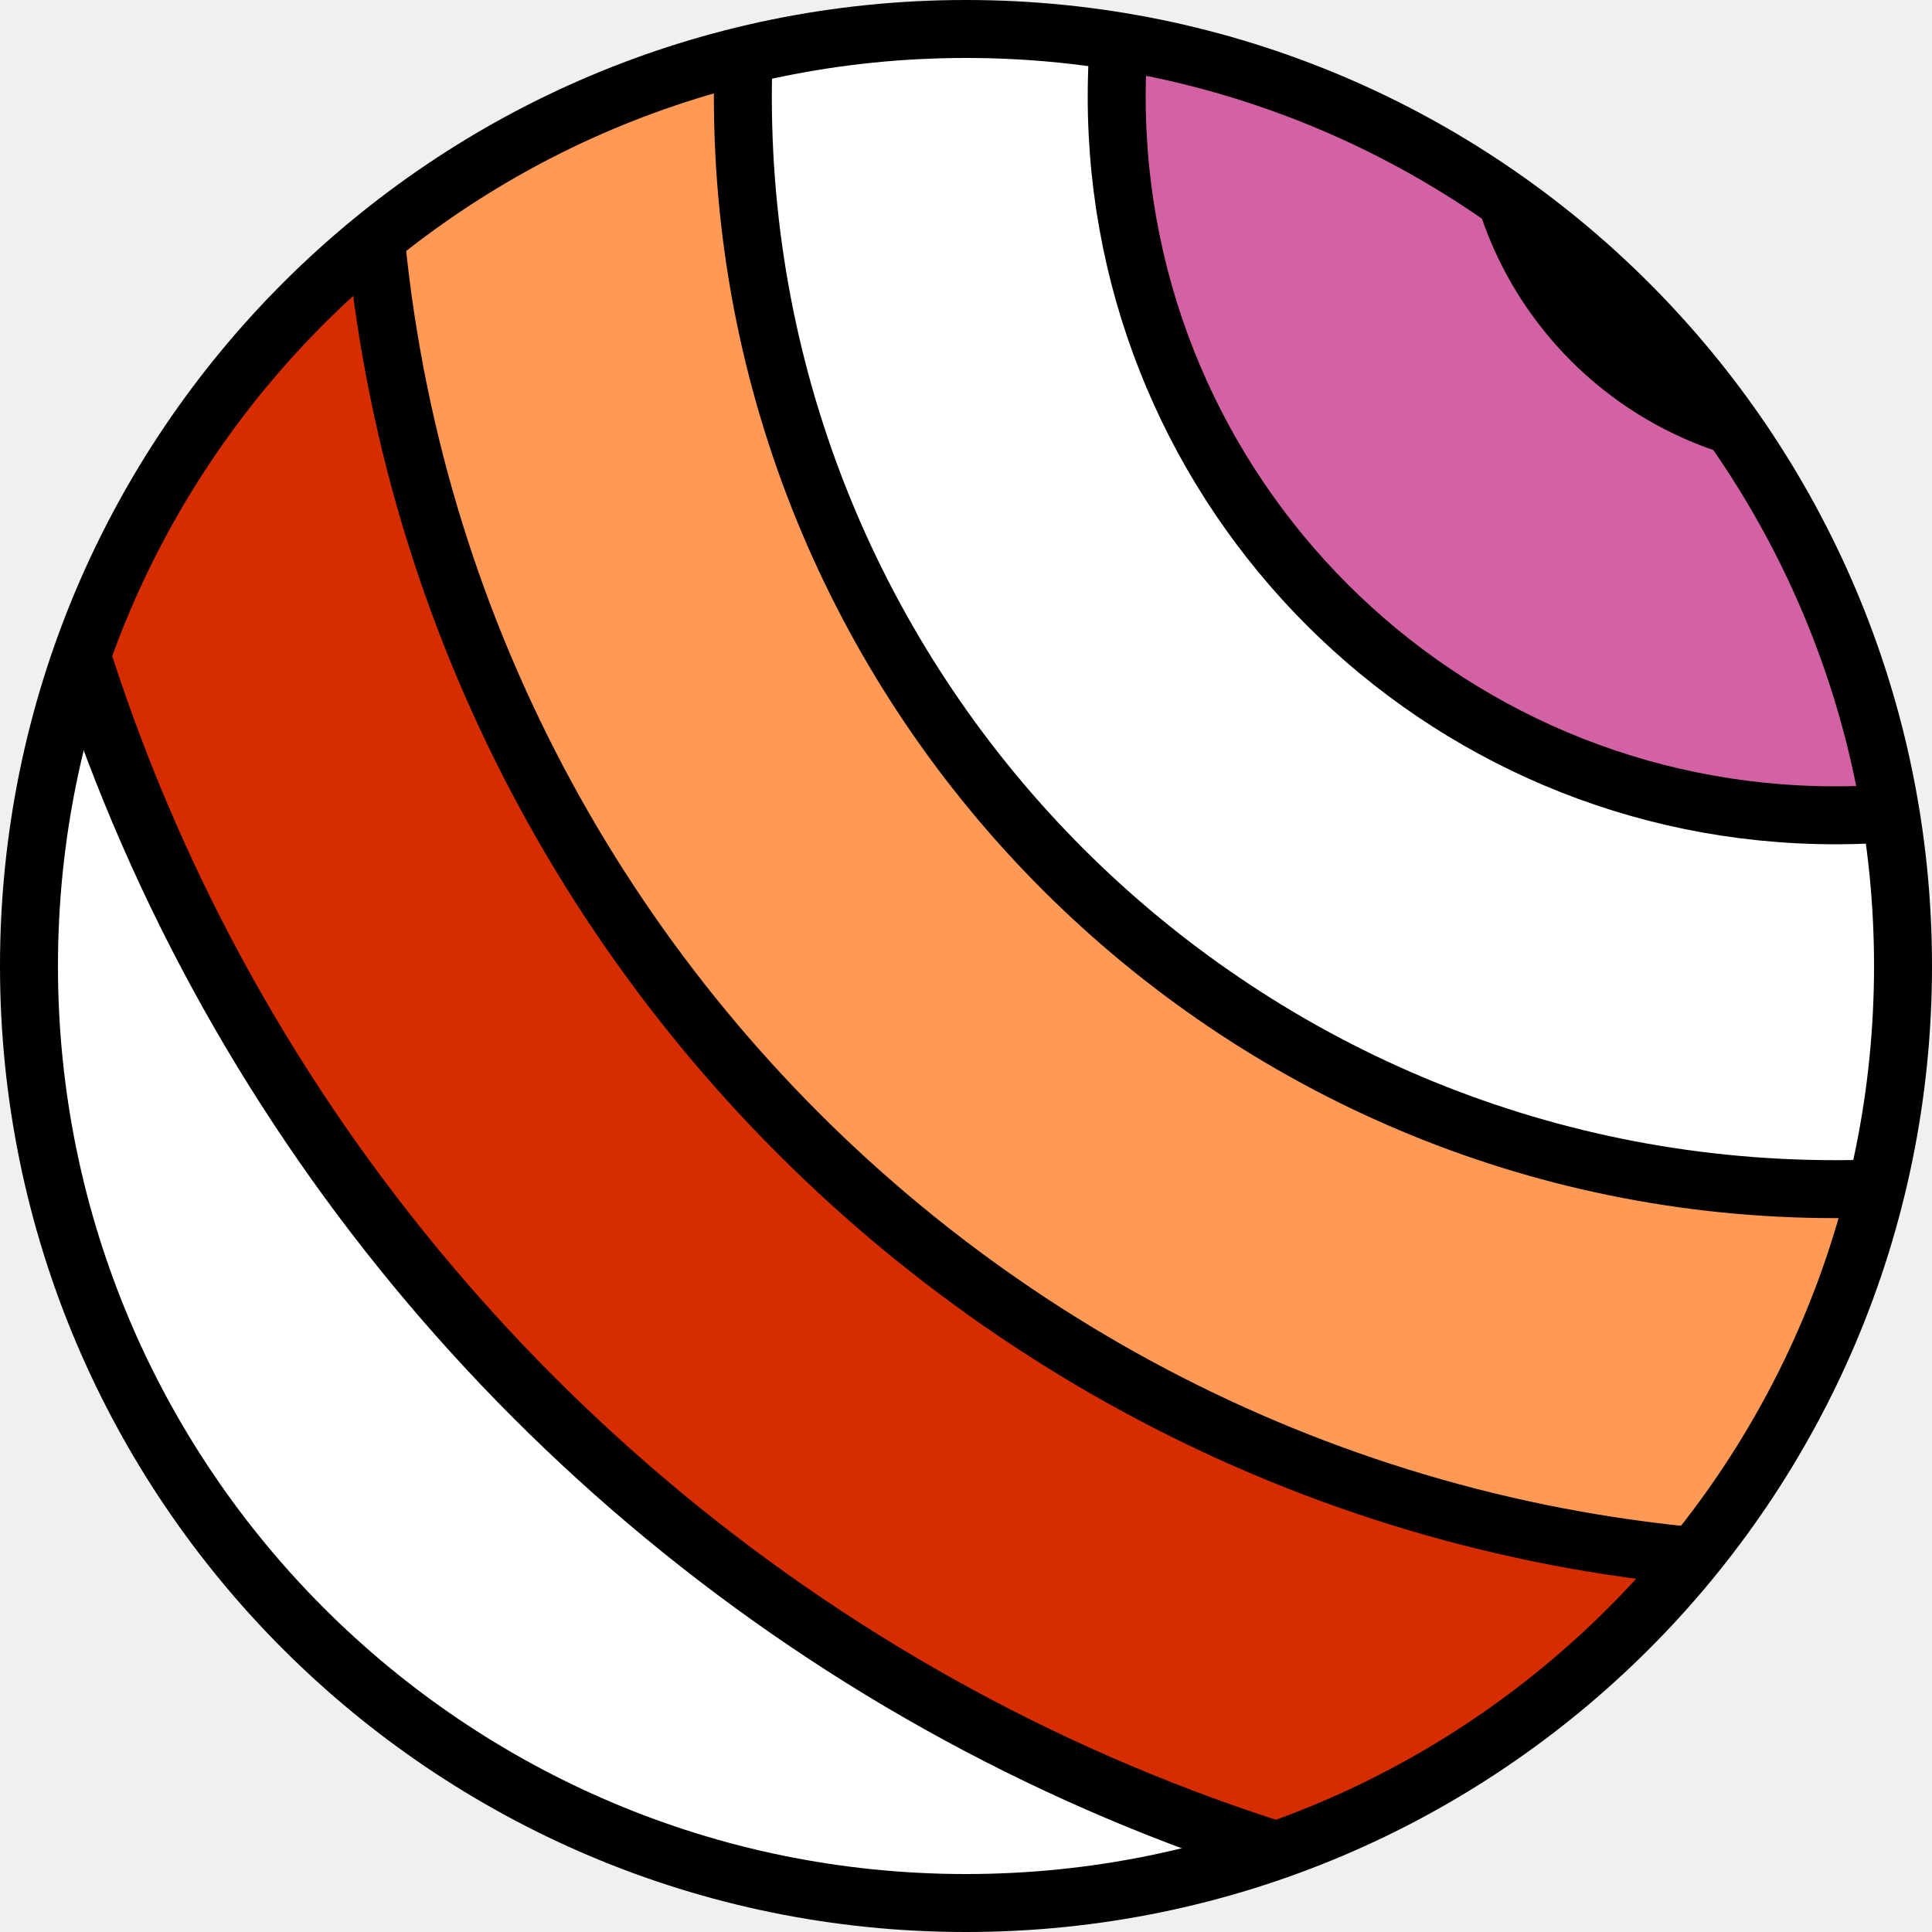
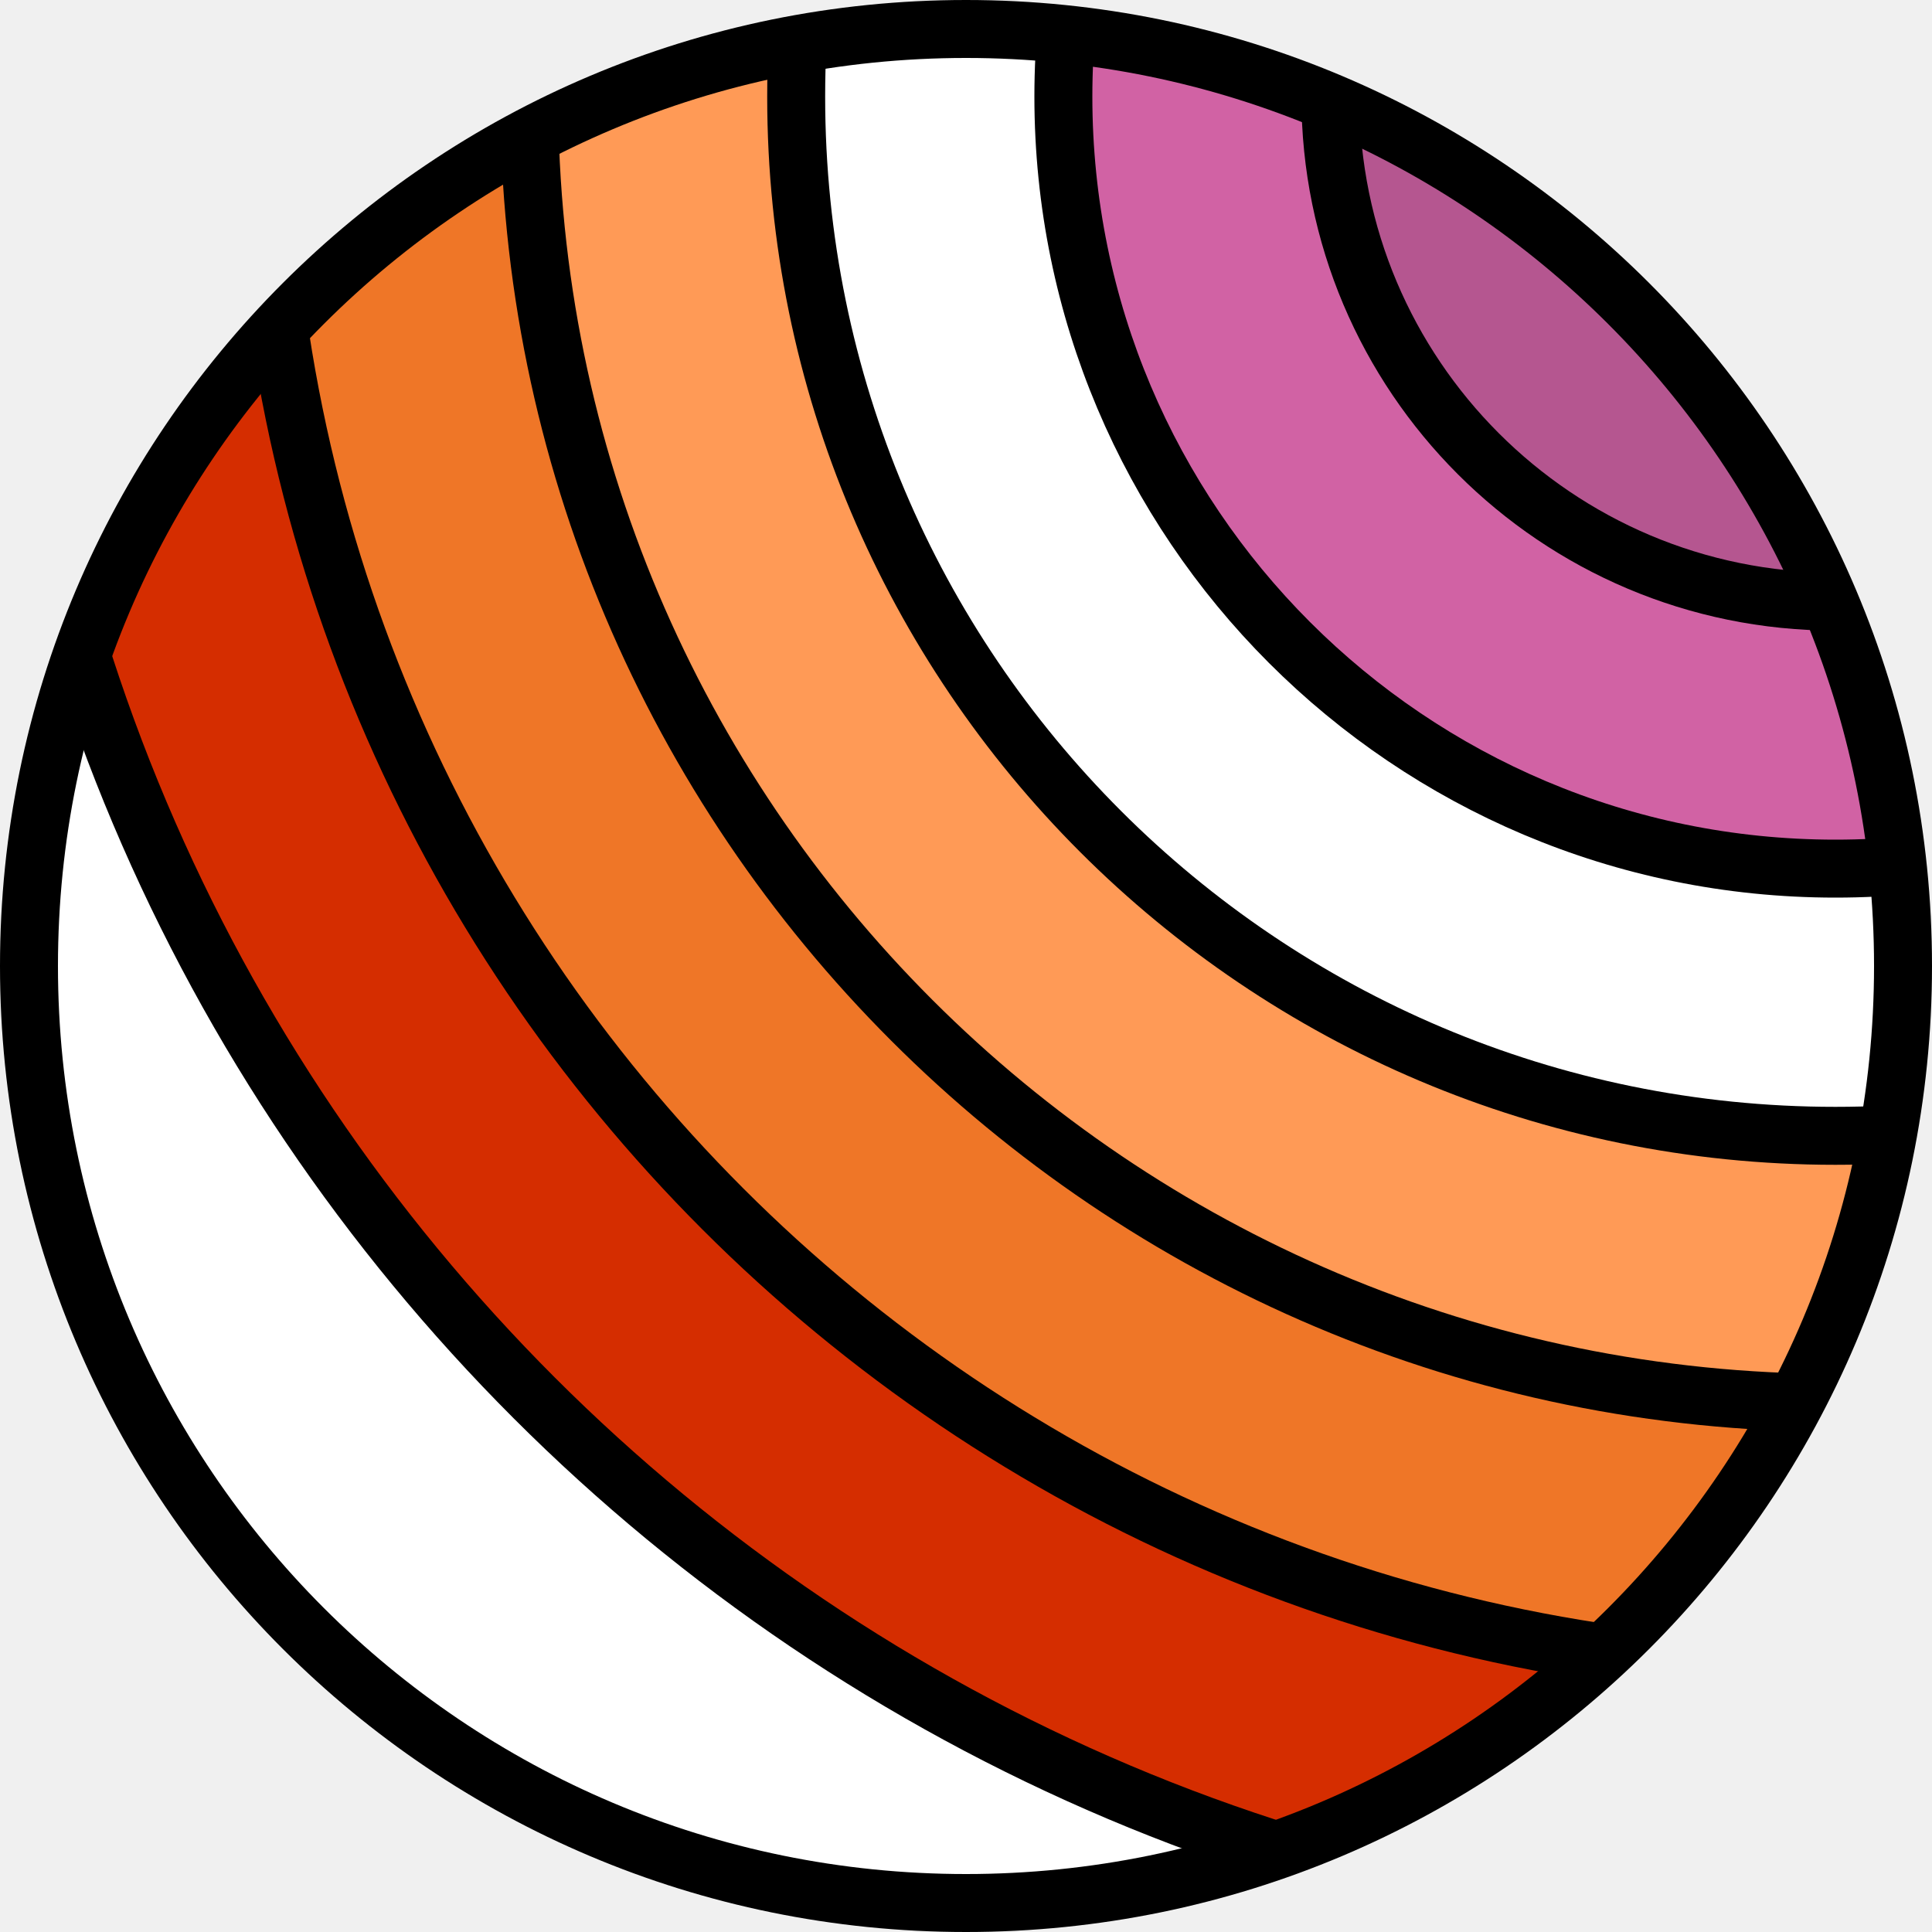
<svg xmlns="http://www.w3.org/2000/svg" width="512" height="512" viewBox="0 0 100 100" focusable="false" role="img" aria-label="engender">
  <defs>
    <clipPath id="mark-round">
      <circle cx="50" cy="50" r="48.50" />
    </clipPath>
  </defs>
  <g clip-path="url(#mark-round)">
    <rect width="100" height="100" fill="#FFFFFF" />
    <circle cx="95" cy="5" r="95.25" fill="#D52D00" stroke="#000" stroke-width="3" />
-     <circle cx="95" cy="5" r="75.90" fill="#FF9A56" stroke="#000" stroke-width="3" />
-     <circle cx="95" cy="5" r="56.55" fill="#FFFFFF" stroke="#000" stroke-width="3" />
-     <circle cx="95" cy="5" r="37.20" fill="#D362A4" stroke="#000" stroke-width="3" />
-     <circle cx="95" cy="5" r="17.85" fill="#A30262" stroke="#000" stroke-width="3" />
+     <circle cx="95" cy="5" r="81.43" fill="#EF7627" stroke="#000" stroke-width="3" />
+     <circle cx="95" cy="5" r="67.61" fill="#FF9A56" stroke="#000" stroke-width="3" />
+     <circle cx="95" cy="5" r="53.79" fill="#FFFFFF" stroke="#000" stroke-width="3" />
+     <circle cx="95" cy="5" r="39.96" fill="#D162A4" stroke="#000" stroke-width="3" />
+     <circle cx="95" cy="5" r="26.14" fill="#B55690" stroke="#000" stroke-width="3" />
+     <circle cx="95" cy="5" r="12.32" fill="#A30262" stroke="#000" stroke-width="3" />
  </g>
  <circle cx="50" cy="50" r="48.50" fill="none" stroke="#000" stroke-width="3" />
</svg>
